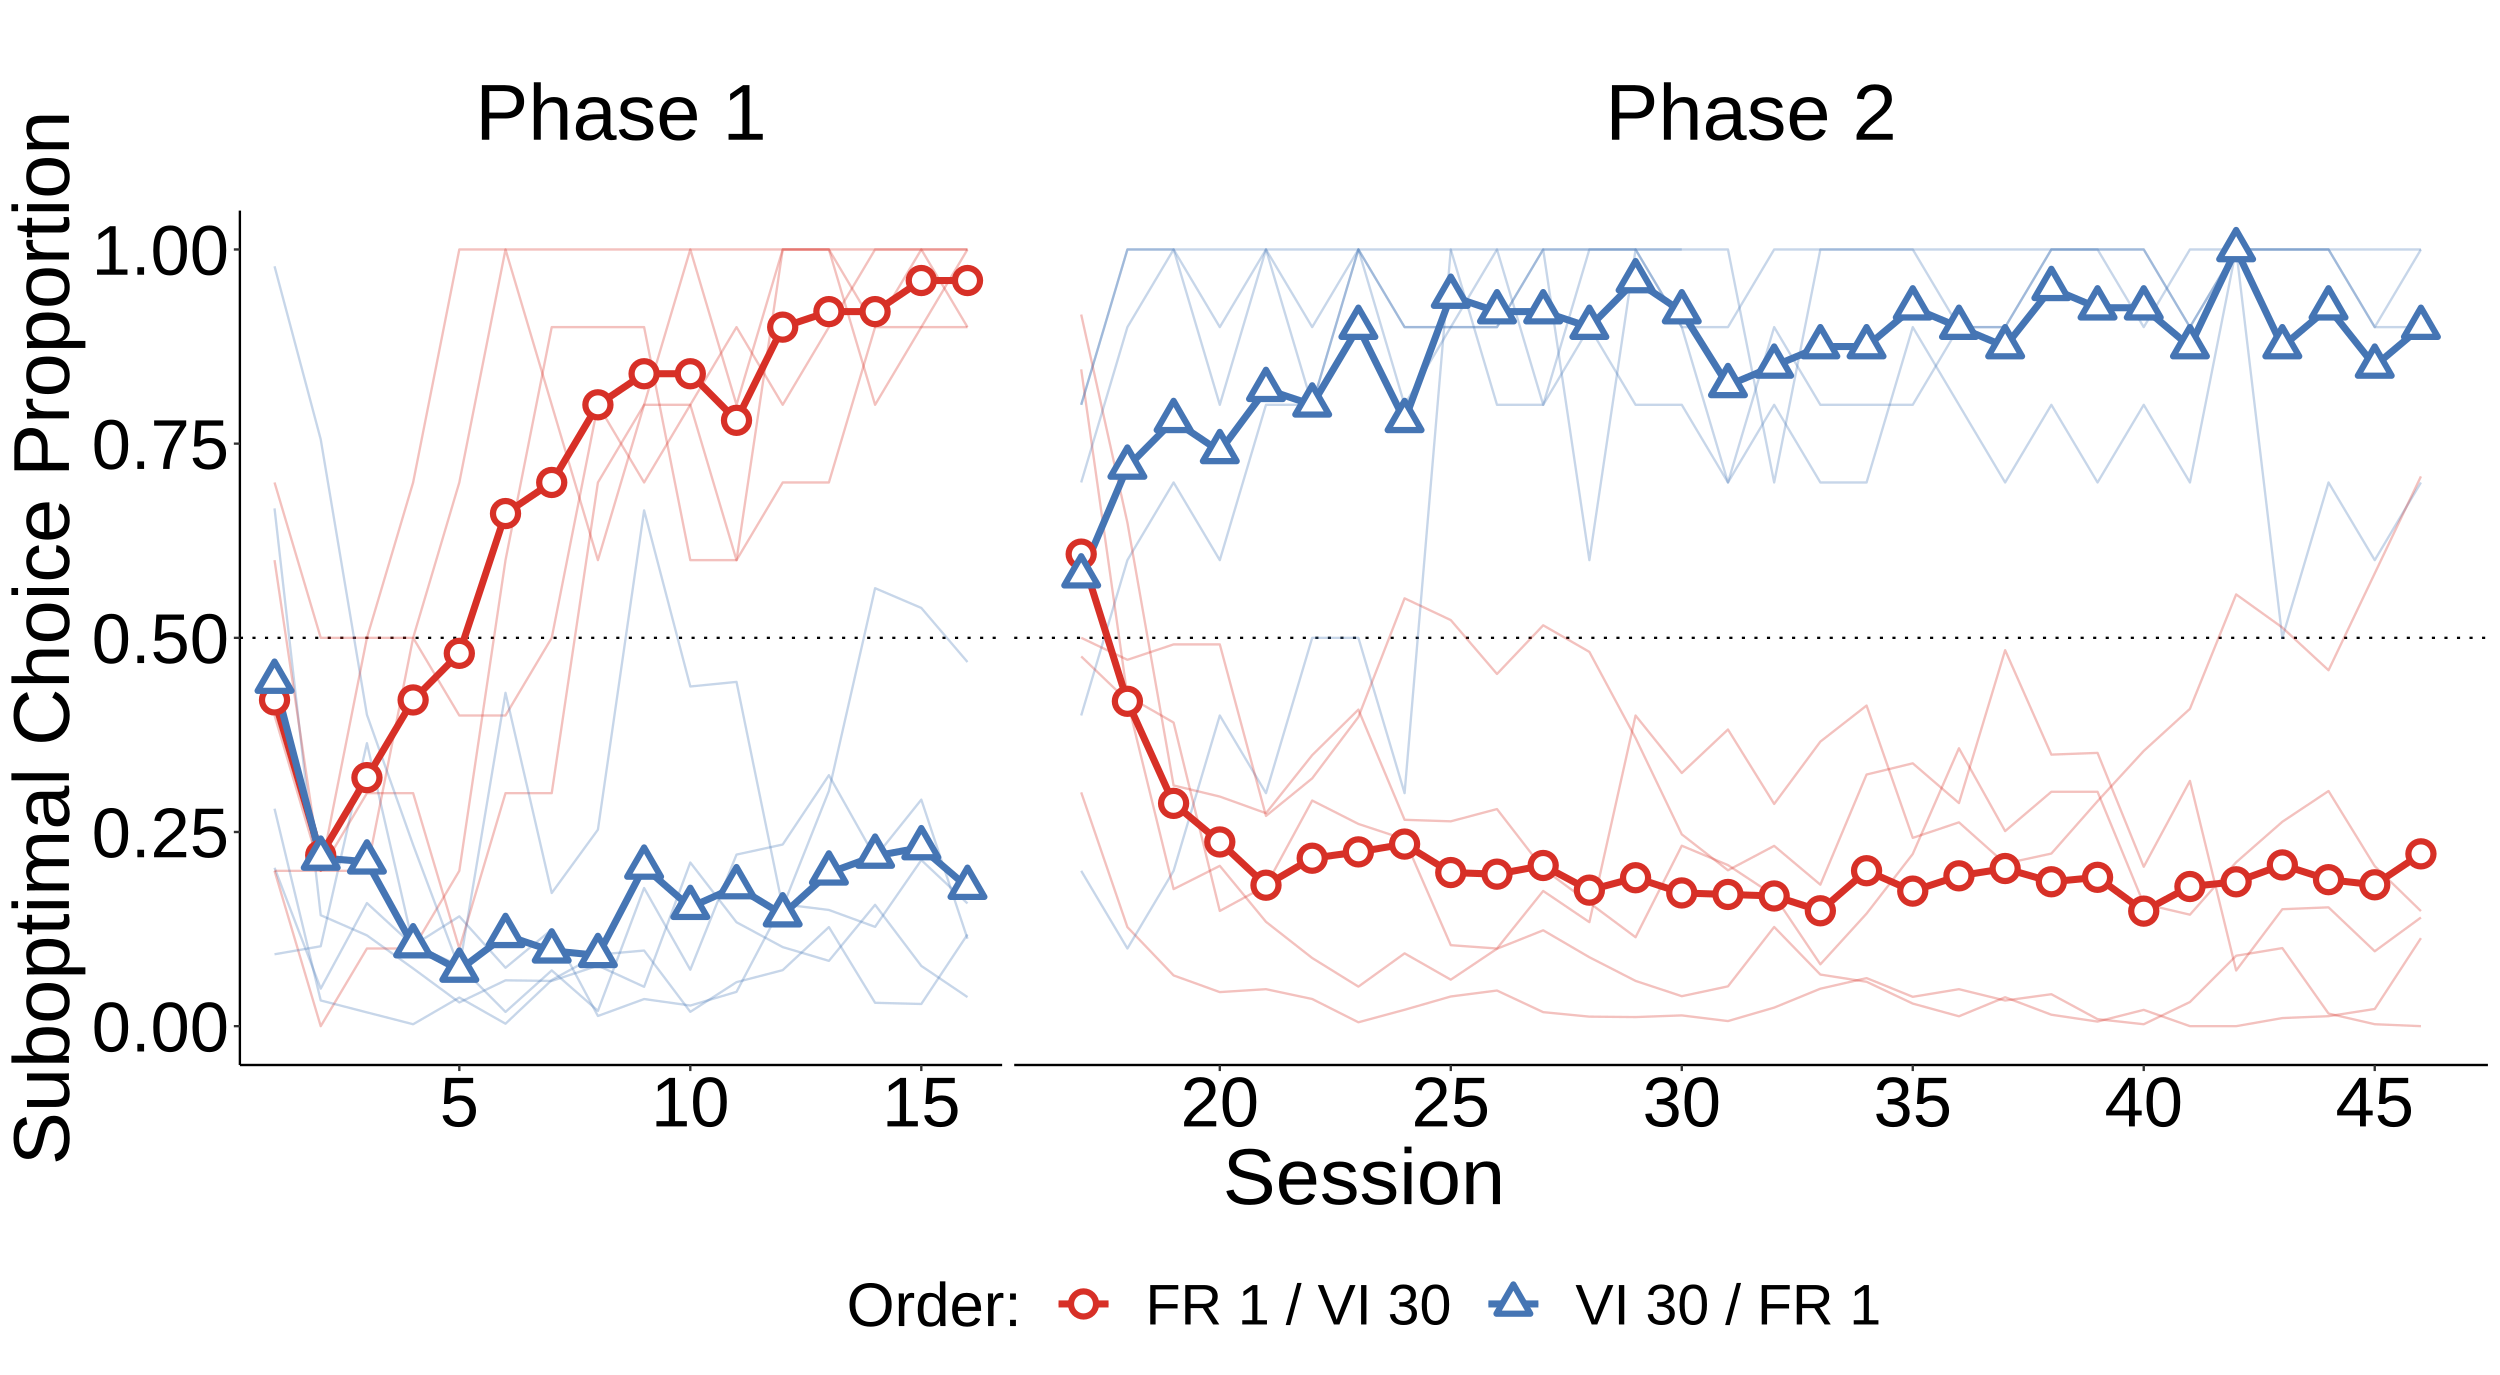
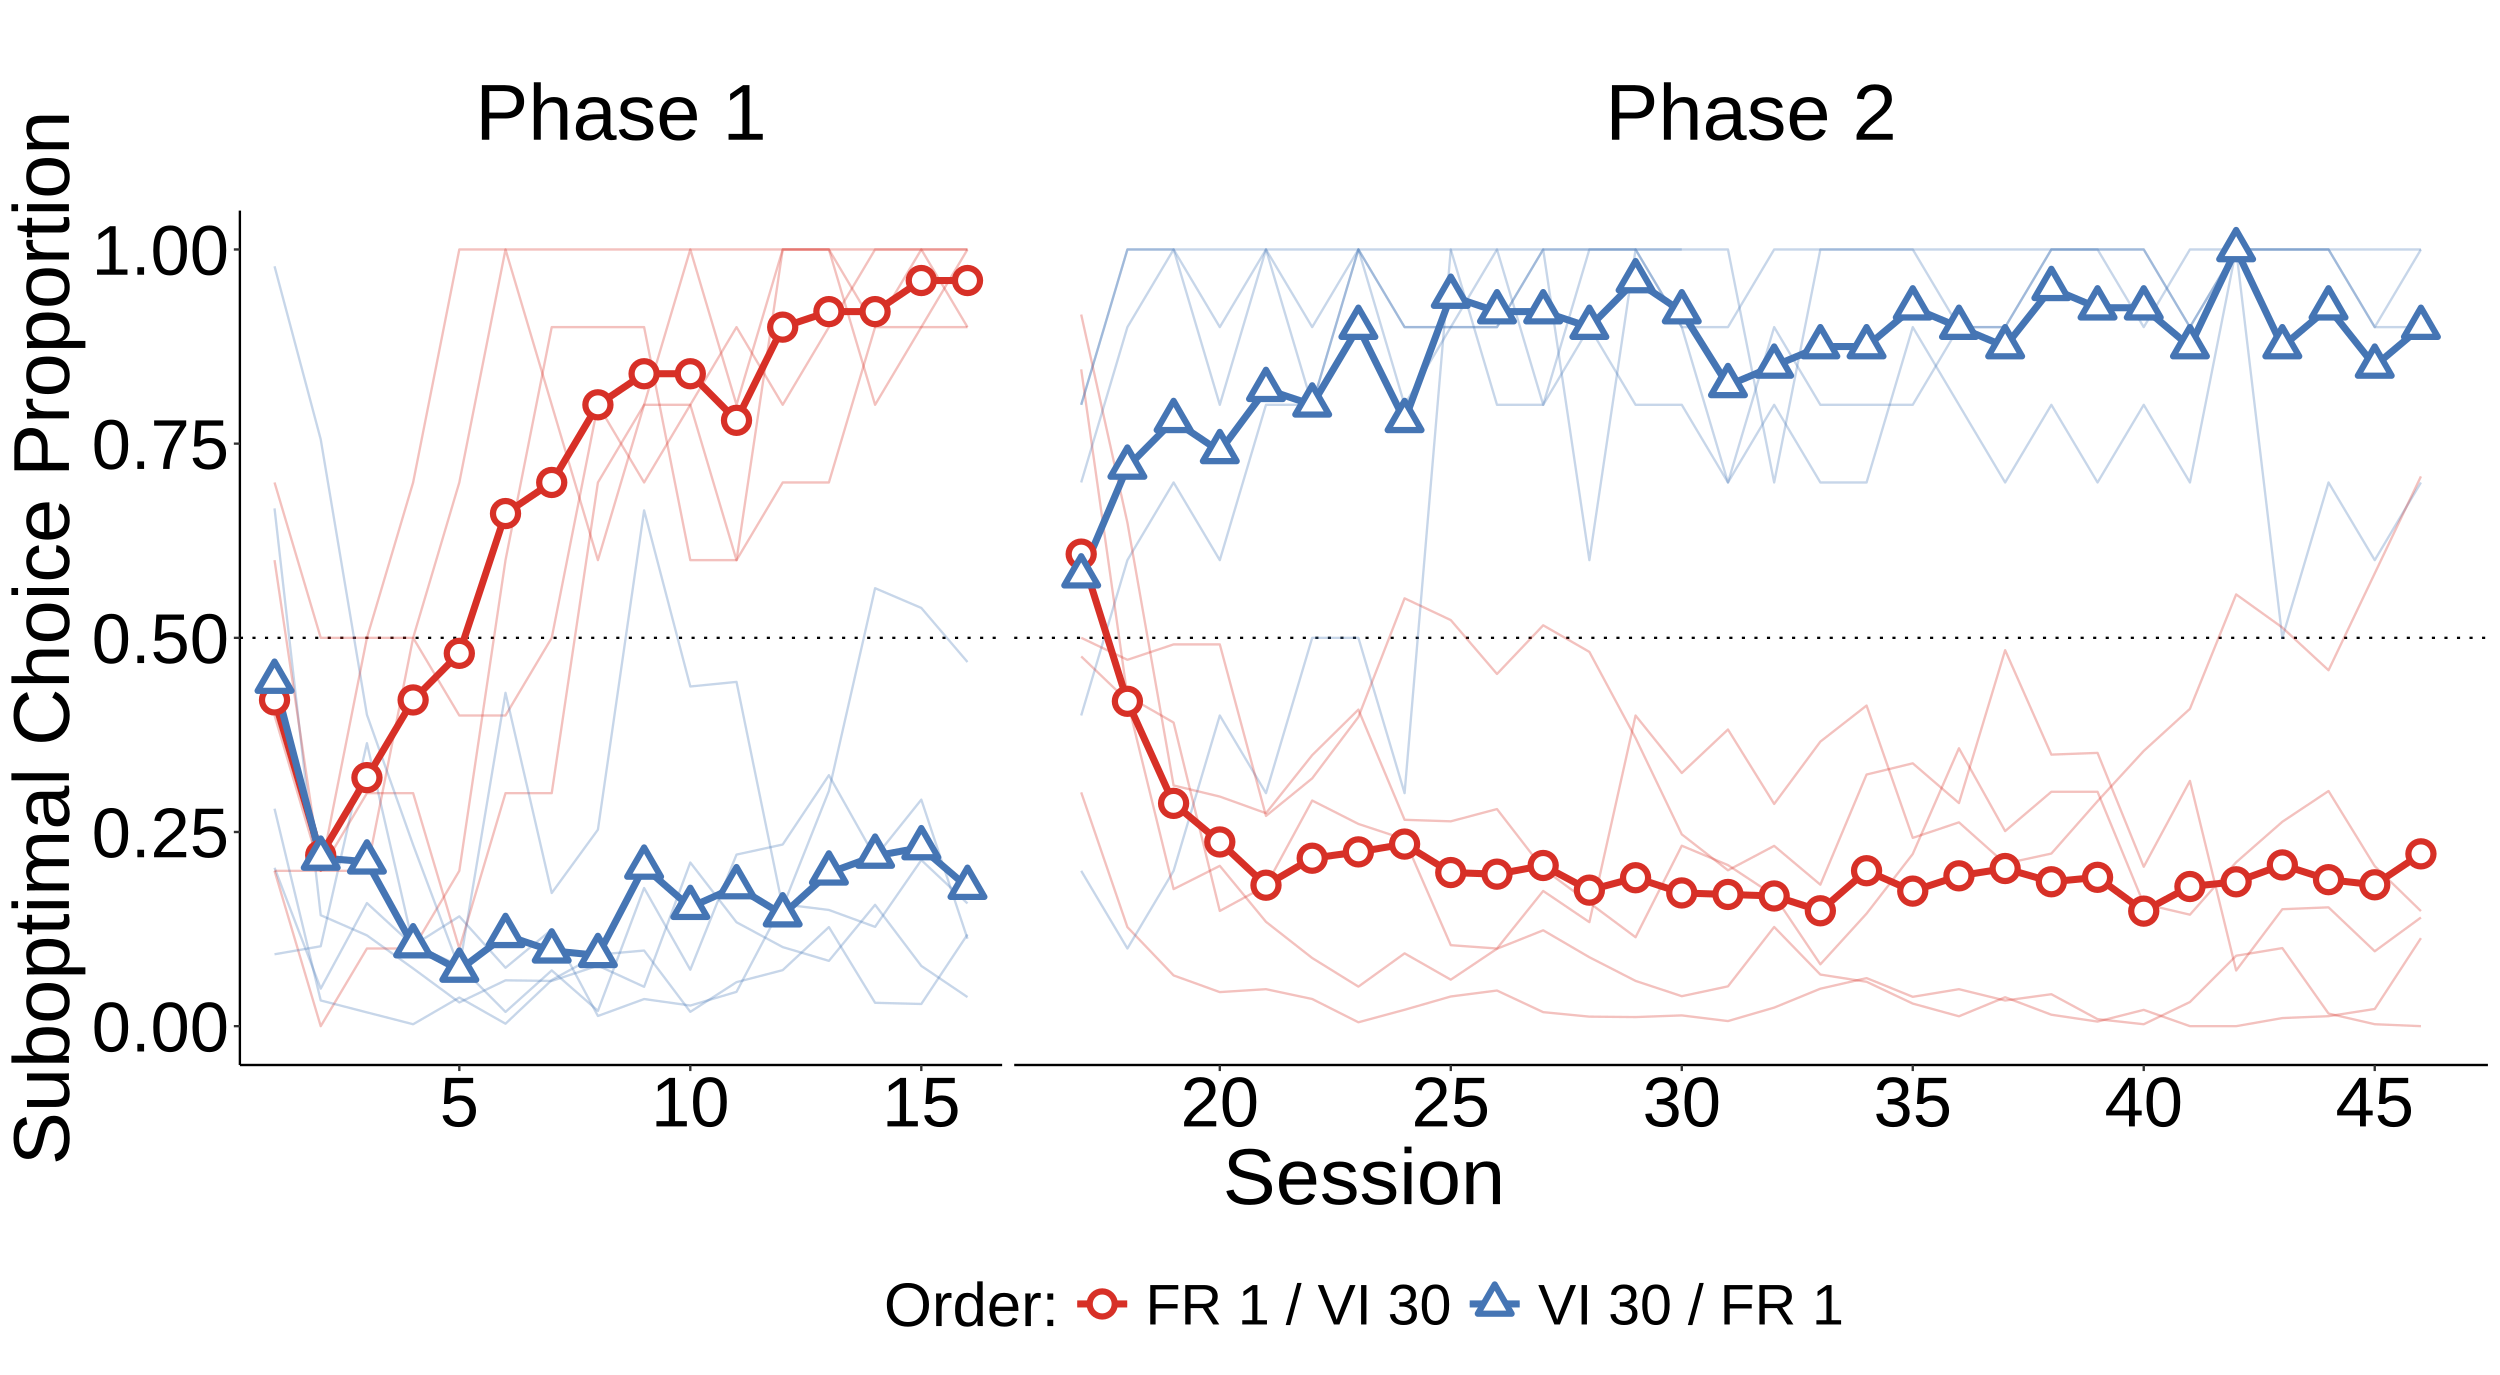
<svg xmlns="http://www.w3.org/2000/svg" class="svglite" width="1133.86pt" height="623.62pt" viewBox="0 0 1133.86 623.62">
  <defs>
    <style type="text/css">
    .svglite line, .svglite polyline, .svglite polygon, .svglite path, .svglite rect, .svglite circle {
      fill: none;
      stroke: #000000;
      stroke-linecap: round;
      stroke-linejoin: round;
      stroke-miterlimit: 10.00;
    }
    .svglite text {
      white-space: pre;
    }
  </style>
  </defs>
  <rect width="100%" height="100%" style="stroke: none; fill: #FFFFFF;" />
  <defs>
    <clipPath id="cpMC4wMHwxMTMzLjg2fDAuMDB8NjIzLjYy">
      <rect x="0.00" y="0.00" width="1133.86" height="623.62" />
    </clipPath>
  </defs>
  <g clip-path="url(#cpMC4wMHwxMTMzLjg2fDAuMDB8NjIzLjYy)">
    <rect x="0" y="-0" width="1133.86" height="623.62" style="stroke-width: 1.07; stroke: #FFFFFF; fill: #FFFFFF;" />
  </g>
  <defs>
    <clipPath id="cpMTA4LjgwfDQ1NC41MXw5NS41M3w0ODMuMDM=">
      <rect x="108.80" y="95.53" width="345.72" height="387.50" />
    </clipPath>
  </defs>
  <g clip-path="url(#cpMTA4LjgwfDQ1NC41MXw5NS41M3w0ODMuMDM=)">
    <rect x="108.80" y="95.53" width="345.72" height="387.50" style="stroke-width: 1.07; stroke: none; fill: #FFFFFF;" />
    <line x1="108.80" y1="289.28" x2="454.51" y2="289.28" style="stroke-width: 1.07; stroke-dasharray: 1.42,4.27; stroke-linecap: butt;" />
    <polyline points="124.51,393.57 145.46,448.38 166.42,409.58 187.37,428.83 208.32,415.60 229.27,438.92 250.23,421.59 271.18,460.79 292.13,453.11 313.08,456.06 334.04,449.84 354.99,410.12 375.94,412.71 396.89,420.37 417.85,390.09 438.80,409.75 " style="stroke-width: 1.07; stroke: #4575B4; stroke-opacity: 0.30; stroke-linecap: butt;" />
    <polyline points="124.51,230.57 145.46,415.09 166.42,424.24 187.37,439.23 208.32,454.66 229.27,444.62 250.23,444.90 271.18,437.96 292.13,447.56 313.08,391.19 334.04,418.29 354.99,429.55 375.94,435.79 396.89,410.37 417.85,438.09 438.80,452.23 " style="stroke-width: 1.07; stroke: #4575B4; stroke-opacity: 0.30; stroke-linecap: butt;" />
    <polyline points="124.51,394.96 145.46,465.41 166.42,430.19 187.37,430.19 208.32,394.96 229.27,254.05 250.23,148.37 271.18,148.37 292.13,148.37 313.08,254.05 334.04,254.05 354.99,218.82 375.94,218.82 396.89,148.37 417.85,148.37 438.80,148.37 " style="stroke-width: 1.07; stroke: #D73027; stroke-opacity: 0.30; stroke-linecap: butt;" />
    <polyline points="124.51,432.80 145.46,429.17 166.42,337.07 187.37,428.55 208.32,437.86 229.27,458.95 250.23,440.12 271.18,458.47 292.13,402.76 313.08,439.82 334.04,387.59 354.99,383.02 375.94,351.58 396.89,388.83 417.85,362.67 438.80,425.75 " style="stroke-width: 1.07; stroke: #4575B4; stroke-opacity: 0.30; stroke-linecap: butt;" />
    <polyline points="124.51,254.05 145.46,394.96 166.42,359.73 187.37,359.73 208.32,430.19 229.27,359.73 250.23,359.73 271.18,218.82 292.13,183.60 313.08,113.14 334.04,183.60 354.99,113.14 375.94,113.14 396.89,183.60 417.85,148.37 438.80,113.14 " style="stroke-width: 1.07; stroke: #D73027; stroke-opacity: 0.30; stroke-linecap: butt;" />
    <polyline points="124.51,394.96 145.46,394.96 166.42,394.96 187.37,289.28 208.32,324.51 229.27,324.51 250.23,289.28 271.18,183.60 292.13,218.82 313.08,183.60 334.04,148.37 354.99,183.60 375.94,148.37 396.89,113.14 417.85,113.14 438.80,148.37 " style="stroke-width: 1.07; stroke: #D73027; stroke-opacity: 0.30; stroke-linecap: butt;" />
    <polyline points="124.51,120.77 145.46,199.27 166.42,324.19 187.37,383.19 208.32,439.11 229.27,314.23 250.23,405.02 271.18,376.28 292.13,231.48 313.08,311.35 334.04,309.27 354.99,411.46 375.94,358.73 396.89,266.78 417.85,275.73 438.80,300.26 " style="stroke-width: 1.07; stroke: #4575B4; stroke-opacity: 0.30; stroke-linecap: butt;" />
    <polyline points="124.51,366.78 145.46,453.75 166.42,459.16 187.37,464.54 208.32,452.41 229.27,464.30 250.23,444.49 271.18,432.97 292.13,431.11 313.08,458.91 334.04,445.45 354.99,440.00 375.94,420.47 396.89,454.81 417.85,455.35 438.80,423.82 " style="stroke-width: 1.07; stroke: #4575B4; stroke-opacity: 0.30; stroke-linecap: butt;" />
    <polyline points="124.51,324.51 145.46,394.96 166.42,289.28 187.37,289.28 208.32,218.82 229.27,113.14 250.23,183.60 271.18,254.05 292.13,183.60 313.08,183.60 334.04,254.05 354.99,113.14 375.94,113.14 396.89,148.37 417.85,113.14 438.80,113.14 " style="stroke-width: 1.07; stroke: #D73027; stroke-opacity: 0.30; stroke-linecap: butt;" />
    <polyline points="124.51,218.82 145.46,289.28 166.42,289.28 187.37,218.82 208.32,113.14 229.27,113.14 250.23,113.14 271.18,113.14 292.13,113.14 313.08,113.14 334.04,113.14 354.99,113.14 375.94,113.14 396.89,113.14 417.85,113.14 438.80,113.14 " style="stroke-width: 1.07; stroke: #D73027; stroke-opacity: 0.30; stroke-linecap: butt;" />
    <polyline points="124.51,317.46 145.46,387.91 166.42,352.69 187.37,317.46 208.32,296.32 229.27,232.92 250.23,218.82 271.18,183.60 292.13,169.51 313.08,169.51 334.04,190.64 354.99,148.37 375.94,141.33 396.89,141.33 417.85,127.23 438.80,127.23 " style="stroke-width: 3.20; stroke: #D73027; stroke-linecap: butt;" />
    <polyline points="124.51,308.90 145.46,389.13 166.42,390.85 187.37,428.87 208.32,439.93 229.27,424.20 250.23,431.23 271.18,433.29 292.13,393.20 313.08,411.47 334.04,402.09 354.99,414.83 375.94,395.86 396.89,388.23 417.85,384.39 438.80,402.36 " style="stroke-width: 3.20; stroke: #4575B4; stroke-linecap: butt;" />
    <circle cx="124.51" cy="317.46" r="5.69" style="stroke-width: 2.83; stroke: #D73027; fill: #FFFFFF;" />
    <circle cx="145.46" cy="387.91" r="5.69" style="stroke-width: 2.83; stroke: #D73027; fill: #FFFFFF;" />
    <circle cx="166.42" cy="352.69" r="5.69" style="stroke-width: 2.83; stroke: #D73027; fill: #FFFFFF;" />
    <circle cx="187.37" cy="317.46" r="5.69" style="stroke-width: 2.83; stroke: #D73027; fill: #FFFFFF;" />
    <circle cx="208.32" cy="296.32" r="5.69" style="stroke-width: 2.83; stroke: #D73027; fill: #FFFFFF;" />
    <circle cx="229.27" cy="232.92" r="5.69" style="stroke-width: 2.83; stroke: #D73027; fill: #FFFFFF;" />
    <circle cx="250.23" cy="218.82" r="5.69" style="stroke-width: 2.83; stroke: #D73027; fill: #FFFFFF;" />
    <circle cx="271.18" cy="183.60" r="5.69" style="stroke-width: 2.83; stroke: #D73027; fill: #FFFFFF;" />
    <circle cx="292.13" cy="169.51" r="5.69" style="stroke-width: 2.83; stroke: #D73027; fill: #FFFFFF;" />
    <circle cx="313.08" cy="169.51" r="5.69" style="stroke-width: 2.83; stroke: #D73027; fill: #FFFFFF;" />
    <circle cx="334.04" cy="190.64" r="5.69" style="stroke-width: 2.83; stroke: #D73027; fill: #FFFFFF;" />
    <circle cx="354.99" cy="148.37" r="5.69" style="stroke-width: 2.83; stroke: #D73027; fill: #FFFFFF;" />
    <circle cx="375.94" cy="141.33" r="5.69" style="stroke-width: 2.83; stroke: #D73027; fill: #FFFFFF;" />
    <circle cx="396.89" cy="141.33" r="5.69" style="stroke-width: 2.83; stroke: #D73027; fill: #FFFFFF;" />
    <circle cx="417.85" cy="127.23" r="5.69" style="stroke-width: 2.83; stroke: #D73027; fill: #FFFFFF;" />
    <circle cx="438.80" cy="127.23" r="5.69" style="stroke-width: 2.83; stroke: #D73027; fill: #FFFFFF;" />
    <polygon points="124.51,300.05 132.17,313.32 116.85,313.32 " style="stroke-width: 2.83; stroke: #4575B4; fill: #FFFFFF;" />
    <polygon points="145.46,380.29 153.12,393.55 137.81,393.55 " style="stroke-width: 2.83; stroke: #4575B4; fill: #FFFFFF;" />
    <polygon points="166.42,382.01 174.07,395.27 158.76,395.27 " style="stroke-width: 2.83; stroke: #4575B4; fill: #FFFFFF;" />
    <polygon points="187.37,420.03 195.02,433.29 179.71,433.29 " style="stroke-width: 2.83; stroke: #4575B4; fill: #FFFFFF;" />
    <polygon points="208.32,431.09 215.98,444.35 200.66,444.35 " style="stroke-width: 2.83; stroke: #4575B4; fill: #FFFFFF;" />
    <polygon points="229.27,415.36 236.93,428.62 221.62,428.62 " style="stroke-width: 2.83; stroke: #4575B4; fill: #FFFFFF;" />
    <polygon points="250.23,422.38 257.88,435.65 242.57,435.65 " style="stroke-width: 2.83; stroke: #4575B4; fill: #FFFFFF;" />
    <polygon points="271.18,424.45 278.83,437.71 263.52,437.71 " style="stroke-width: 2.83; stroke: #4575B4; fill: #FFFFFF;" />
    <polygon points="292.13,384.36 299.79,397.62 284.47,397.62 " style="stroke-width: 2.83; stroke: #4575B4; fill: #FFFFFF;" />
    <polygon points="313.08,402.63 320.74,415.89 305.43,415.89 " style="stroke-width: 2.83; stroke: #4575B4; fill: #FFFFFF;" />
    <polygon points="334.04,393.25 341.69,406.51 326.38,406.51 " style="stroke-width: 2.83; stroke: #4575B4; fill: #FFFFFF;" />
    <polygon points="354.99,405.99 362.64,419.25 347.33,419.25 " style="stroke-width: 2.83; stroke: #4575B4; fill: #FFFFFF;" />
    <polygon points="375.94,387.02 383.60,400.28 368.28,400.28 " style="stroke-width: 2.83; stroke: #4575B4; fill: #FFFFFF;" />
    <polygon points="396.89,379.39 404.55,392.65 389.24,392.65 " style="stroke-width: 2.83; stroke: #4575B4; fill: #FFFFFF;" />
    <polygon points="417.85,375.55 425.50,388.81 410.19,388.81 " style="stroke-width: 2.83; stroke: #4575B4; fill: #FFFFFF;" />
    <polygon points="438.80,393.52 446.46,406.78 431.14,406.78 " style="stroke-width: 2.83; stroke: #4575B4; fill: #FFFFFF;" />
  </g>
  <g clip-path="url(#cpMC4wMHwxMTMzLjg2fDAuMDB8NjIzLjYy)">
</g>
  <defs>
    <clipPath id="cpNDU5Ljk5fDExMjguMzh8OTUuNTN8NDgzLjAz">
      <rect x="459.99" y="95.53" width="668.39" height="387.50" />
    </clipPath>
  </defs>
  <g clip-path="url(#cpNDU5Ljk5fDExMjguMzh8OTUuNTN8NDgzLjAz)">
    <rect x="459.99" y="95.53" width="668.39" height="387.50" style="stroke-width: 1.07; stroke: none; fill: #FFFFFF;" />
    <line x1="459.99" y1="289.28" x2="1128.38" y2="289.28" style="stroke-width: 1.07; stroke-dasharray: 1.42,4.27; stroke-linecap: butt;" />
    <polyline points="490.37,183.60 511.33,113.14 532.28,113.14 553.23,113.14 574.18,113.14 595.14,183.60 616.09,113.14 637.04,113.14 657.99,113.14 678.95,183.60 699.90,183.60 720.85,113.14 741.80,113.14 762.76,148.37 783.71,148.37 804.66,113.14 825.61,113.14 846.57,113.14 867.52,113.14 888.47,113.14 909.42,113.14 930.38,113.14 951.33,113.14 972.28,113.14 993.23,148.37 1014.19,113.14 1035.14,113.14 1056.09,113.14 1077.05,113.14 1098.00,113.14 " style="stroke-width: 1.07; stroke: #4575B4; stroke-opacity: 0.30; stroke-linecap: butt;" />
    <polyline points="490.37,324.51 511.33,254.05 532.28,218.82 553.23,254.05 574.18,183.60 595.14,183.60 616.09,113.14 637.04,148.37 657.99,148.37 678.95,148.37 699.90,113.14 720.85,113.14 741.80,113.14 762.76,113.14 783.71,113.14 804.66,218.82 825.61,113.14 846.57,113.14 867.52,113.14 888.47,148.37 909.42,148.37 930.38,113.14 951.33,113.14 972.28,148.37 993.23,113.14 1014.19,113.14 1035.14,113.14 1056.09,113.14 1077.05,148.37 1098.00,148.37 " style="stroke-width: 1.07; stroke: #4575B4; stroke-opacity: 0.30; stroke-linecap: butt;" />
    <polyline points="490.37,359.37 511.33,420.50 532.28,442.40 553.23,449.96 574.18,448.64 595.14,453.09 616.09,463.65 637.04,457.98 657.99,451.95 678.95,449.25 699.90,459.05 720.85,461.09 741.80,461.29 762.76,460.53 783.71,463.10 804.66,457.00 825.61,448.42 846.57,443.61 867.52,452.10 888.47,448.64 909.42,453.78 930.38,450.92 951.33,462.23 972.28,464.54 993.23,454.46 1014.19,433.47 1035.14,430.00 1056.09,459.69 1077.05,464.53 1098.00,465.41 " style="stroke-width: 1.07; stroke: #D73027; stroke-opacity: 0.30; stroke-linecap: butt;" />
    <polyline points="490.37,394.96 511.33,430.19 532.28,394.96 553.23,324.51 574.18,359.73 595.14,289.28 616.09,289.28 637.04,359.73 657.99,113.14 678.95,113.14 699.90,183.60 720.85,148.37 741.80,183.60 762.76,183.60 783.71,218.82 804.66,183.60 825.61,218.82 846.57,218.82 867.52,148.37 888.47,183.60 909.42,218.82 930.38,183.60 951.33,218.82 972.28,183.60 993.23,218.82 1014.19,113.14 1035.14,289.28 1056.09,218.82 1077.05,254.05 1098.00,218.82 " style="stroke-width: 1.07; stroke: #4575B4; stroke-opacity: 0.30; stroke-linecap: butt;" />
    <polyline points="490.37,167.51 511.33,315.66 532.28,327.72 553.23,413.15 574.18,401.76 595.14,363.07 616.09,373.69 637.04,380.63 657.99,428.68 678.95,430.19 699.90,404.09 720.85,418.24 741.80,324.51 762.76,350.59 783.71,330.86 804.66,364.63 825.61,336.36 846.57,320.00 867.52,380.01 888.47,372.97 909.42,391.66 930.38,387.13 951.33,363.36 972.28,340.58 993.23,321.48 1014.19,269.59 1035.14,284.63 1056.09,303.99 1077.05,260.05 1098.00,216.06 " style="stroke-width: 1.07; stroke: #D73027; stroke-opacity: 0.30; stroke-linecap: butt;" />
    <polyline points="490.37,142.65 511.33,237.06 532.28,356.24 553.23,361.28 574.18,368.82 595.14,342.49 616.09,321.83 637.04,371.81 657.99,372.51 678.95,366.95 699.90,394.04 720.85,409.46 741.80,425.08 762.76,383.57 783.71,392.36 804.66,406.17 825.61,437.36 846.57,414.36 867.52,387.31 888.47,339.37 909.42,376.94 930.38,359.10 951.33,359.10 972.28,409.95 993.23,414.85 1014.19,391.08 1035.14,372.71 1056.09,358.76 1077.05,392.84 1098.00,413.23 " style="stroke-width: 1.07; stroke: #D73027; stroke-opacity: 0.30; stroke-linecap: butt;" />
    <polyline points="490.37,183.60 511.33,113.14 532.28,113.14 553.23,148.37 574.18,113.14 595.14,113.14 616.09,113.14 637.04,183.60 657.99,148.37 678.95,113.14 699.90,113.14 720.85,113.14 741.80,113.14 762.76,113.14 " style="stroke-width: 1.07; stroke: #4575B4; stroke-opacity: 0.30; stroke-linecap: butt;" />
    <polyline points="490.37,218.82 511.33,148.37 532.28,113.14 553.23,183.60 574.18,113.14 595.14,148.37 616.09,113.14 637.04,148.37 657.99,148.37 678.95,148.37 699.90,113.14 720.85,254.05 741.80,113.14 762.76,148.37 783.71,218.82 804.66,148.37 825.61,183.60 846.57,183.60 867.52,183.60 888.47,148.37 909.42,148.37 930.38,113.14 951.33,113.14 972.28,113.14 993.23,148.37 1014.19,113.14 1035.14,113.14 1056.09,113.14 1077.05,148.37 1098.00,113.14 " style="stroke-width: 1.07; stroke: #4575B4; stroke-opacity: 0.30; stroke-linecap: butt;" />
    <polyline points="490.37,297.72 511.33,317.85 532.28,403.25 553.23,392.70 574.18,418.09 595.14,434.51 616.09,447.48 637.04,432.39 657.99,444.33 678.95,430.29 699.90,421.93 720.85,434.15 741.80,444.88 762.76,451.82 783.71,447.35 804.66,420.42 825.61,442.01 846.57,445.28 867.52,455.17 888.47,460.93 909.42,452.29 930.38,460.22 951.33,463.33 972.28,458.02 993.23,465.41 1014.19,465.41 1035.14,461.74 1056.09,460.88 1077.05,457.61 1098.00,425.49 " style="stroke-width: 1.07; stroke: #D73027; stroke-opacity: 0.30; stroke-linecap: butt;" />
    <polyline points="490.37,289.28 511.33,299.25 532.28,292.26 553.23,292.26 574.18,370.06 595.14,353.02 616.09,325.20 637.04,271.37 657.99,281.24 678.95,305.68 699.90,283.60 720.85,295.66 741.80,334.71 762.76,378.42 783.71,394.72 804.66,383.64 825.61,401.25 846.57,351.28 867.52,346.20 888.47,364.23 909.42,294.89 930.38,342.25 951.33,341.47 972.28,393.12 993.23,354.17 1014.19,440.16 1035.14,412.37 1056.09,411.52 1077.05,431.44 1098.00,416.12 " style="stroke-width: 1.07; stroke: #D73027; stroke-opacity: 0.30; stroke-linecap: butt;" />
    <polyline points="490.37,251.31 511.33,318.07 532.28,364.37 553.23,381.87 574.18,401.48 595.14,389.24 616.09,386.37 637.04,382.83 657.99,395.74 678.95,396.47 699.90,392.54 720.85,403.72 741.80,398.09 762.76,404.99 783.71,405.68 804.66,406.37 825.61,413.08 846.57,394.91 867.52,404.16 888.47,397.23 909.42,393.91 930.38,399.92 951.33,397.90 972.28,413.24 993.23,402.07 1014.19,399.94 1035.14,392.29 1056.09,398.97 1077.05,401.29 1098.00,387.26 " style="stroke-width: 3.20; stroke: #D73027; stroke-linecap: butt;" />
    <polyline points="490.37,261.10 511.33,211.78 532.28,190.64 553.23,204.73 574.18,176.55 595.14,183.60 616.09,148.37 637.04,190.64 657.99,134.28 678.95,141.33 699.90,141.33 720.85,148.37 741.80,127.23 762.76,141.33 783.71,174.79 804.66,165.98 825.61,157.18 846.57,157.18 867.52,139.56 888.47,148.37 909.42,157.18 930.38,130.76 951.33,139.56 972.28,139.56 993.23,157.18 1014.19,113.14 1035.14,157.18 1056.09,139.56 1077.05,165.98 1098.00,148.37 " style="stroke-width: 3.20; stroke: #4575B4; stroke-linecap: butt;" />
    <circle cx="490.37" cy="251.31" r="5.69" style="stroke-width: 2.83; stroke: #D73027; fill: #FFFFFF;" />
    <circle cx="511.33" cy="318.07" r="5.69" style="stroke-width: 2.83; stroke: #D73027; fill: #FFFFFF;" />
    <circle cx="532.28" cy="364.37" r="5.69" style="stroke-width: 2.83; stroke: #D73027; fill: #FFFFFF;" />
    <circle cx="553.23" cy="381.87" r="5.69" style="stroke-width: 2.83; stroke: #D73027; fill: #FFFFFF;" />
    <circle cx="574.18" cy="401.48" r="5.69" style="stroke-width: 2.83; stroke: #D73027; fill: #FFFFFF;" />
    <circle cx="595.14" cy="389.24" r="5.69" style="stroke-width: 2.83; stroke: #D73027; fill: #FFFFFF;" />
    <circle cx="616.09" cy="386.37" r="5.69" style="stroke-width: 2.83; stroke: #D73027; fill: #FFFFFF;" />
    <circle cx="637.04" cy="382.83" r="5.69" style="stroke-width: 2.83; stroke: #D73027; fill: #FFFFFF;" />
    <circle cx="657.99" cy="395.74" r="5.69" style="stroke-width: 2.83; stroke: #D73027; fill: #FFFFFF;" />
    <circle cx="678.95" cy="396.47" r="5.69" style="stroke-width: 2.83; stroke: #D73027; fill: #FFFFFF;" />
    <circle cx="699.90" cy="392.54" r="5.69" style="stroke-width: 2.83; stroke: #D73027; fill: #FFFFFF;" />
    <circle cx="720.85" cy="403.72" r="5.69" style="stroke-width: 2.83; stroke: #D73027; fill: #FFFFFF;" />
    <circle cx="741.80" cy="398.09" r="5.69" style="stroke-width: 2.83; stroke: #D73027; fill: #FFFFFF;" />
    <circle cx="762.76" cy="404.99" r="5.69" style="stroke-width: 2.83; stroke: #D73027; fill: #FFFFFF;" />
    <circle cx="783.71" cy="405.68" r="5.69" style="stroke-width: 2.83; stroke: #D73027; fill: #FFFFFF;" />
    <circle cx="804.66" cy="406.37" r="5.69" style="stroke-width: 2.83; stroke: #D73027; fill: #FFFFFF;" />
    <circle cx="825.61" cy="413.08" r="5.69" style="stroke-width: 2.83; stroke: #D73027; fill: #FFFFFF;" />
    <circle cx="846.57" cy="394.91" r="5.69" style="stroke-width: 2.83; stroke: #D73027; fill: #FFFFFF;" />
    <circle cx="867.52" cy="404.16" r="5.69" style="stroke-width: 2.83; stroke: #D73027; fill: #FFFFFF;" />
    <circle cx="888.47" cy="397.23" r="5.69" style="stroke-width: 2.83; stroke: #D73027; fill: #FFFFFF;" />
    <circle cx="909.42" cy="393.91" r="5.69" style="stroke-width: 2.83; stroke: #D73027; fill: #FFFFFF;" />
    <circle cx="930.38" cy="399.92" r="5.69" style="stroke-width: 2.83; stroke: #D73027; fill: #FFFFFF;" />
    <circle cx="951.33" cy="397.90" r="5.69" style="stroke-width: 2.83; stroke: #D73027; fill: #FFFFFF;" />
    <circle cx="972.28" cy="413.24" r="5.69" style="stroke-width: 2.83; stroke: #D73027; fill: #FFFFFF;" />
    <circle cx="993.23" cy="402.07" r="5.69" style="stroke-width: 2.83; stroke: #D73027; fill: #FFFFFF;" />
    <circle cx="1014.19" cy="399.94" r="5.69" style="stroke-width: 2.83; stroke: #D73027; fill: #FFFFFF;" />
    <circle cx="1035.14" cy="392.29" r="5.69" style="stroke-width: 2.83; stroke: #D73027; fill: #FFFFFF;" />
    <circle cx="1056.09" cy="398.97" r="5.69" style="stroke-width: 2.83; stroke: #D73027; fill: #FFFFFF;" />
    <circle cx="1077.05" cy="401.29" r="5.69" style="stroke-width: 2.83; stroke: #D73027; fill: #FFFFFF;" />
    <circle cx="1098.00" cy="387.26" r="5.69" style="stroke-width: 2.83; stroke: #D73027; fill: #FFFFFF;" />
    <polygon points="490.37,252.26 498.03,265.52 482.72,265.52 " style="stroke-width: 2.83; stroke: #4575B4; fill: #FFFFFF;" />
    <polygon points="511.33,202.94 518.98,216.20 503.67,216.20 " style="stroke-width: 2.83; stroke: #4575B4; fill: #FFFFFF;" />
    <polygon points="532.28,181.80 539.94,195.06 524.62,195.06 " style="stroke-width: 2.83; stroke: #4575B4; fill: #FFFFFF;" />
    <polygon points="553.23,195.89 560.89,209.15 545.57,209.15 " style="stroke-width: 2.83; stroke: #4575B4; fill: #FFFFFF;" />
    <polygon points="574.18,167.71 581.84,180.97 566.53,180.97 " style="stroke-width: 2.83; stroke: #4575B4; fill: #FFFFFF;" />
    <polygon points="595.14,174.76 602.79,188.02 587.48,188.02 " style="stroke-width: 2.83; stroke: #4575B4; fill: #FFFFFF;" />
    <polygon points="616.09,139.53 623.75,152.79 608.43,152.79 " style="stroke-width: 2.83; stroke: #4575B4; fill: #FFFFFF;" />
    <polygon points="637.04,181.80 644.70,195.06 629.38,195.06 " style="stroke-width: 2.83; stroke: #4575B4; fill: #FFFFFF;" />
    <polygon points="657.99,125.44 665.65,138.70 650.34,138.70 " style="stroke-width: 2.83; stroke: #4575B4; fill: #FFFFFF;" />
    <polygon points="678.95,132.48 686.60,145.75 671.29,145.75 " style="stroke-width: 2.83; stroke: #4575B4; fill: #FFFFFF;" />
    <polygon points="699.90,132.48 707.56,145.75 692.24,145.75 " style="stroke-width: 2.83; stroke: #4575B4; fill: #FFFFFF;" />
    <polygon points="720.85,139.53 728.51,152.79 713.19,152.79 " style="stroke-width: 2.83; stroke: #4575B4; fill: #FFFFFF;" />
    <polygon points="741.80,118.39 749.46,131.65 734.15,131.65 " style="stroke-width: 2.83; stroke: #4575B4; fill: #FFFFFF;" />
    <polygon points="762.76,132.48 770.41,145.75 755.10,145.75 " style="stroke-width: 2.83; stroke: #4575B4; fill: #FFFFFF;" />
    <polygon points="783.71,165.95 791.37,179.21 776.05,179.21 " style="stroke-width: 2.83; stroke: #4575B4; fill: #FFFFFF;" />
    <polygon points="804.66,157.14 812.32,170.40 797.01,170.40 " style="stroke-width: 2.83; stroke: #4575B4; fill: #FFFFFF;" />
    <polygon points="825.61,148.34 833.27,161.60 817.96,161.60 " style="stroke-width: 2.83; stroke: #4575B4; fill: #FFFFFF;" />
    <polygon points="846.57,148.34 854.22,161.60 838.91,161.60 " style="stroke-width: 2.83; stroke: #4575B4; fill: #FFFFFF;" />
    <polygon points="867.52,130.72 875.18,143.98 859.86,143.98 " style="stroke-width: 2.83; stroke: #4575B4; fill: #FFFFFF;" />
    <polygon points="888.47,139.53 896.13,152.79 880.82,152.79 " style="stroke-width: 2.83; stroke: #4575B4; fill: #FFFFFF;" />
    <polygon points="909.42,148.34 917.08,161.60 901.77,161.60 " style="stroke-width: 2.83; stroke: #4575B4; fill: #FFFFFF;" />
    <polygon points="930.38,121.92 938.03,135.18 922.72,135.18 " style="stroke-width: 2.83; stroke: #4575B4; fill: #FFFFFF;" />
    <polygon points="951.33,130.72 958.99,143.98 943.67,143.98 " style="stroke-width: 2.83; stroke: #4575B4; fill: #FFFFFF;" />
    <polygon points="972.28,130.72 979.94,143.98 964.63,143.98 " style="stroke-width: 2.83; stroke: #4575B4; fill: #FFFFFF;" />
    <polygon points="993.23,148.34 1000.89,161.60 985.58,161.60 " style="stroke-width: 2.83; stroke: #4575B4; fill: #FFFFFF;" />
    <polygon points="1014.19,104.30 1021.84,117.56 1006.53,117.56 " style="stroke-width: 2.83; stroke: #4575B4; fill: #FFFFFF;" />
    <polygon points="1035.14,148.34 1042.80,161.60 1027.48,161.60 " style="stroke-width: 2.83; stroke: #4575B4; fill: #FFFFFF;" />
    <polygon points="1056.09,130.72 1063.75,143.98 1048.44,143.98 " style="stroke-width: 2.83; stroke: #4575B4; fill: #FFFFFF;" />
    <polygon points="1077.05,157.14 1084.70,170.40 1069.39,170.40 " style="stroke-width: 2.83; stroke: #4575B4; fill: #FFFFFF;" />
    <polygon points="1098.00,139.53 1105.65,152.79 1090.34,152.79 " style="stroke-width: 2.83; stroke: #4575B4; fill: #FFFFFF;" />
  </g>
  <g clip-path="url(#cpMC4wMHwxMTMzLjg2fDAuMDB8NjIzLjYy)">
</g>
  <defs>
    <clipPath id="cpMTA4LjgwfDQ1NC41MXw1LjQ4fDk1LjUz">
      <rect x="108.80" y="5.48" width="345.72" height="90.05" />
    </clipPath>
  </defs>
  <g clip-path="url(#cpMTA4LjgwfDQ1NC41MXw1LjQ4fDk1LjUz)">
    <rect x="108.80" y="5.48" width="345.72" height="90.05" style="stroke-width: 1.07; stroke: #FFFFFF; fill: #FFFFFF;" />
    <text x="281.65" y="63.39" text-anchor="middle" style="font-size: 36.00px; font-family: &quot;Arial&quot;;" textLength="132.11px" lengthAdjust="spacingAndGlyphs">Phase 1</text>
  </g>
  <g clip-path="url(#cpMC4wMHwxMTMzLjg2fDAuMDB8NjIzLjYy)">
</g>
  <defs>
    <clipPath id="cpNDU5Ljk5fDExMjguMzh8NS40OHw5NS41Mw==">
      <rect x="459.99" y="5.48" width="668.39" height="90.05" />
    </clipPath>
  </defs>
  <g clip-path="url(#cpNDU5Ljk5fDExMjguMzh8NS40OHw5NS41Mw==)">
    <rect x="459.99" y="5.48" width="668.39" height="90.05" style="stroke-width: 1.07; stroke: #FFFFFF; fill: #FFFFFF;" />
    <text x="794.19" y="63.39" text-anchor="middle" style="font-size: 36.00px; font-family: &quot;Arial&quot;;" textLength="132.11px" lengthAdjust="spacingAndGlyphs">Phase 2</text>
  </g>
  <g clip-path="url(#cpMC4wMHwxMTMzLjg2fDAuMDB8NjIzLjYy)">
    <polyline points="108.80,483.03 454.51,483.03 " style="stroke-width: 1.07; stroke-linecap: butt;" />
    <polyline points="208.32,485.77 208.32,483.03 " style="stroke-width: 1.07; stroke: #333333; stroke-linecap: butt;" />
    <polyline points="313.08,485.77 313.08,483.03 " style="stroke-width: 1.07; stroke: #333333; stroke-linecap: butt;" />
    <polyline points="417.85,485.77 417.85,483.03 " style="stroke-width: 1.07; stroke: #333333; stroke-linecap: butt;" />
    <text x="208.32" y="510.87" text-anchor="middle" style="font-size: 32.00px; font-family: &quot;Arial&quot;;" textLength="17.80px" lengthAdjust="spacingAndGlyphs">5</text>
    <text x="313.08" y="510.87" text-anchor="middle" style="font-size: 32.00px; font-family: &quot;Arial&quot;;" textLength="35.60px" lengthAdjust="spacingAndGlyphs">10</text>
    <text x="417.85" y="510.87" text-anchor="middle" style="font-size: 32.00px; font-family: &quot;Arial&quot;;" textLength="35.60px" lengthAdjust="spacingAndGlyphs">15</text>
    <polyline points="459.99,483.03 1128.38,483.03 " style="stroke-width: 1.07; stroke-linecap: butt;" />
    <polyline points="553.23,485.77 553.23,483.03 " style="stroke-width: 1.07; stroke: #333333; stroke-linecap: butt;" />
    <polyline points="657.99,485.77 657.99,483.03 " style="stroke-width: 1.07; stroke: #333333; stroke-linecap: butt;" />
    <polyline points="762.76,485.77 762.76,483.03 " style="stroke-width: 1.07; stroke: #333333; stroke-linecap: butt;" />
    <polyline points="867.52,485.77 867.52,483.03 " style="stroke-width: 1.07; stroke: #333333; stroke-linecap: butt;" />
    <polyline points="972.28,485.77 972.28,483.03 " style="stroke-width: 1.07; stroke: #333333; stroke-linecap: butt;" />
    <polyline points="1077.05,485.77 1077.05,483.03 " style="stroke-width: 1.07; stroke: #333333; stroke-linecap: butt;" />
    <text x="553.23" y="510.87" text-anchor="middle" style="font-size: 32.00px; font-family: &quot;Arial&quot;;" textLength="35.60px" lengthAdjust="spacingAndGlyphs">20</text>
    <text x="657.99" y="510.87" text-anchor="middle" style="font-size: 32.00px; font-family: &quot;Arial&quot;;" textLength="35.60px" lengthAdjust="spacingAndGlyphs">25</text>
    <text x="762.76" y="510.87" text-anchor="middle" style="font-size: 32.00px; font-family: &quot;Arial&quot;;" textLength="35.60px" lengthAdjust="spacingAndGlyphs">30</text>
    <text x="867.52" y="510.87" text-anchor="middle" style="font-size: 32.00px; font-family: &quot;Arial&quot;;" textLength="35.60px" lengthAdjust="spacingAndGlyphs">35</text>
    <text x="972.28" y="510.87" text-anchor="middle" style="font-size: 32.00px; font-family: &quot;Arial&quot;;" textLength="35.60px" lengthAdjust="spacingAndGlyphs">40</text>
    <text x="1077.05" y="510.87" text-anchor="middle" style="font-size: 32.00px; font-family: &quot;Arial&quot;;" textLength="35.60px" lengthAdjust="spacingAndGlyphs">45</text>
    <polyline points="108.80,483.03 108.80,95.53 " style="stroke-width: 1.07; stroke-linecap: butt;" />
    <text x="103.86" y="476.87" text-anchor="end" style="font-size: 32.00px; font-family: &quot;Arial&quot;;" textLength="62.29px" lengthAdjust="spacingAndGlyphs">0.00</text>
    <text x="103.86" y="388.80" text-anchor="end" style="font-size: 32.00px; font-family: &quot;Arial&quot;;" textLength="62.29px" lengthAdjust="spacingAndGlyphs">0.25</text>
    <text x="103.86" y="300.73" text-anchor="end" style="font-size: 32.00px; font-family: &quot;Arial&quot;;" textLength="62.29px" lengthAdjust="spacingAndGlyphs">0.50</text>
    <text x="103.86" y="212.67" text-anchor="end" style="font-size: 32.00px; font-family: &quot;Arial&quot;;" textLength="62.29px" lengthAdjust="spacingAndGlyphs">0.75</text>
    <text x="103.86" y="124.60" text-anchor="end" style="font-size: 32.00px; font-family: &quot;Arial&quot;;" textLength="62.29px" lengthAdjust="spacingAndGlyphs">1.00</text>
    <polyline points="106.06,465.41 108.80,465.41 " style="stroke-width: 1.07; stroke: #333333; stroke-linecap: butt;" />
    <polyline points="106.06,377.35 108.80,377.35 " style="stroke-width: 1.07; stroke: #333333; stroke-linecap: butt;" />
    <polyline points="106.06,289.28 108.80,289.28 " style="stroke-width: 1.07; stroke: #333333; stroke-linecap: butt;" />
    <polyline points="106.06,201.21 108.80,201.21 " style="stroke-width: 1.07; stroke: #333333; stroke-linecap: butt;" />
    <polyline points="106.06,113.14 108.80,113.14 " style="stroke-width: 1.07; stroke: #333333; stroke-linecap: butt;" />
    <text x="618.59" y="546.12" text-anchor="middle" style="font-size: 36.00px; font-family: &quot;Arial&quot;;" textLength="128.08px" lengthAdjust="spacingAndGlyphs">Session</text>
    <text transform="translate(31.26,289.28) rotate(-90)" text-anchor="middle" style="font-size: 36.00px; font-family: &quot;Arial&quot;;" textLength="478.29px" lengthAdjust="spacingAndGlyphs">Suboptimal Choice Proportion</text>
-     <rect x="378.48" y="564.66" width="480.21" height="53.48" style="stroke-width: 0.75; stroke: #FFFFFF; fill: #FFFFFF;" />
-     <text x="423.64" y="601.43" text-anchor="middle" style="font-size: 28.00px; font-family: &quot;Arial&quot;;" textLength="79.35px" lengthAdjust="spacingAndGlyphs">Order:</text>
-     <line x1="480.10" y1="591.40" x2="502.77" y2="591.40" style="stroke-width: 1.07; stroke: #D73027; stroke-opacity: 0.30; stroke-linecap: butt;" />
-     <line x1="480.10" y1="591.40" x2="502.77" y2="591.40" style="stroke-width: 3.20; stroke: #D73027; stroke-linecap: butt;" />
-     <circle cx="491.43" cy="591.40" r="5.69" style="stroke-width: 2.83; stroke: #D73027; fill: #FFFFFF;" />
-     <line x1="675.05" y1="591.40" x2="697.72" y2="591.40" style="stroke-width: 1.07; stroke: #4575B4; stroke-opacity: 0.30; stroke-linecap: butt;" />
-     <line x1="675.05" y1="591.40" x2="697.72" y2="591.40" style="stroke-width: 3.20; stroke: #4575B4; stroke-linecap: butt;" />
-     <polygon points="686.38,582.56 694.04,595.82 678.73,595.82 " style="stroke-width: 2.83; stroke: #4575B4; fill: #FFFFFF;" />
+     <rect x="395.42" y="564.66" width="446.34" height="53.48" style="stroke-width: 0.75; stroke: #FFFFFF; fill: #FFFFFF;" />
+     <text x="440.57" y="601.43" text-anchor="middle" style="font-size: 28.00px; font-family: &quot;Arial&quot;;" textLength="79.35px" lengthAdjust="spacingAndGlyphs">Order:</text>
+     <rect x="485.73" y="570.14" width="28.35" height="42.52" style="stroke-width: 1.07; stroke: none; fill: #FFFFFF;" />
+     <line x1="488.56" y1="591.40" x2="511.24" y2="591.40" style="stroke-width: 1.07; stroke: #D73027; stroke-opacity: 0.30; stroke-linecap: butt;" />
+     <line x1="488.56" y1="591.40" x2="511.24" y2="591.40" style="stroke-width: 3.20; stroke: #D73027; stroke-linecap: butt;" />
+     <circle cx="499.90" cy="591.40" r="5.69" style="stroke-width: 2.83; stroke: #D73027; fill: #FFFFFF;" />
+     <rect x="663.74" y="570.14" width="28.35" height="42.52" style="stroke-width: 1.07; stroke: none; fill: #FFFFFF;" />
+     <line x1="666.58" y1="591.40" x2="689.25" y2="591.40" style="stroke-width: 1.07; stroke: #4575B4; stroke-opacity: 0.30; stroke-linecap: butt;" />
+     <line x1="666.58" y1="591.40" x2="689.25" y2="591.40" style="stroke-width: 3.20; stroke: #4575B4; stroke-linecap: butt;" />
+     <polygon points="677.92,582.56 685.57,595.82 670.26,595.82 " style="stroke-width: 2.83; stroke: #4575B4; fill: #FFFFFF;" />
    <text x="519.55" y="600.71" style="font-size: 26.00px; font-family: &quot;Arial&quot;;" textLength="138.71px" lengthAdjust="spacingAndGlyphs">FR 1 / VI 30</text>
-     <text x="714.50" y="600.71" style="font-size: 26.00px; font-family: &quot;Arial&quot;;" textLength="138.71px" lengthAdjust="spacingAndGlyphs">VI 30 / FR 1</text>
+     <text x="697.57" y="600.71" style="font-size: 26.00px; font-family: &quot;Arial&quot;;" textLength="138.71px" lengthAdjust="spacingAndGlyphs">VI 30 / FR 1</text>
  </g>
</svg>
